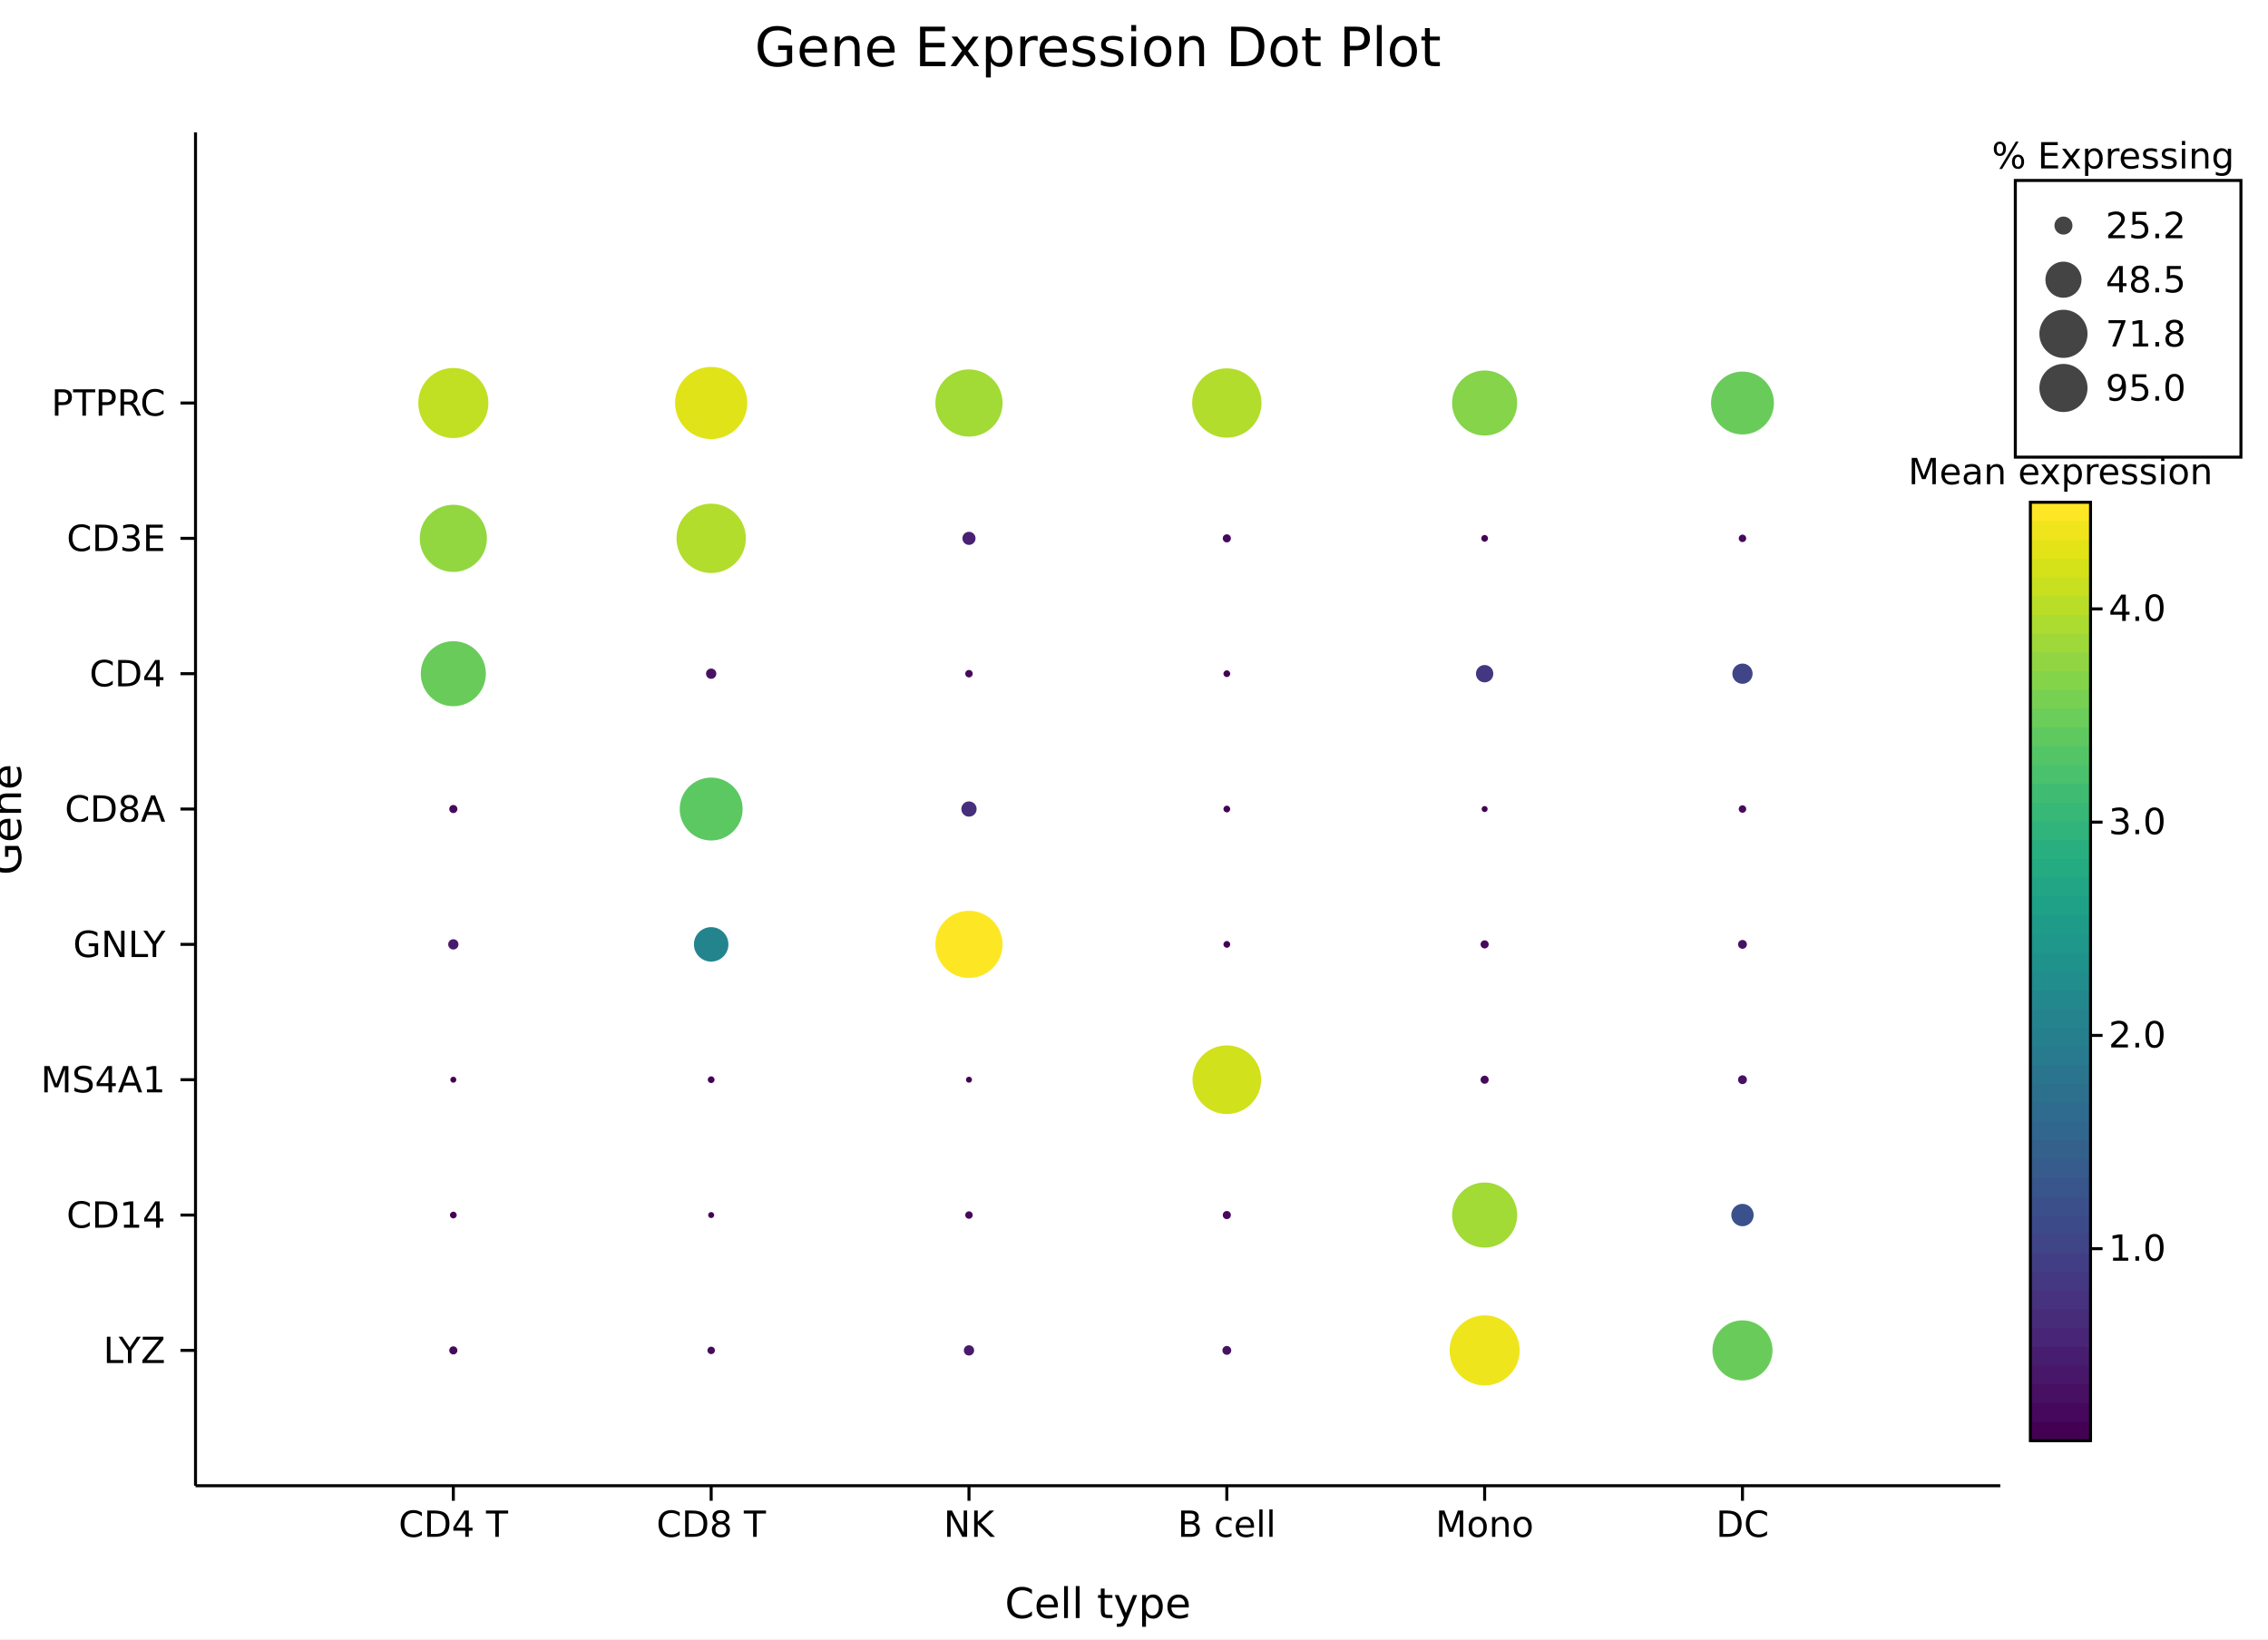
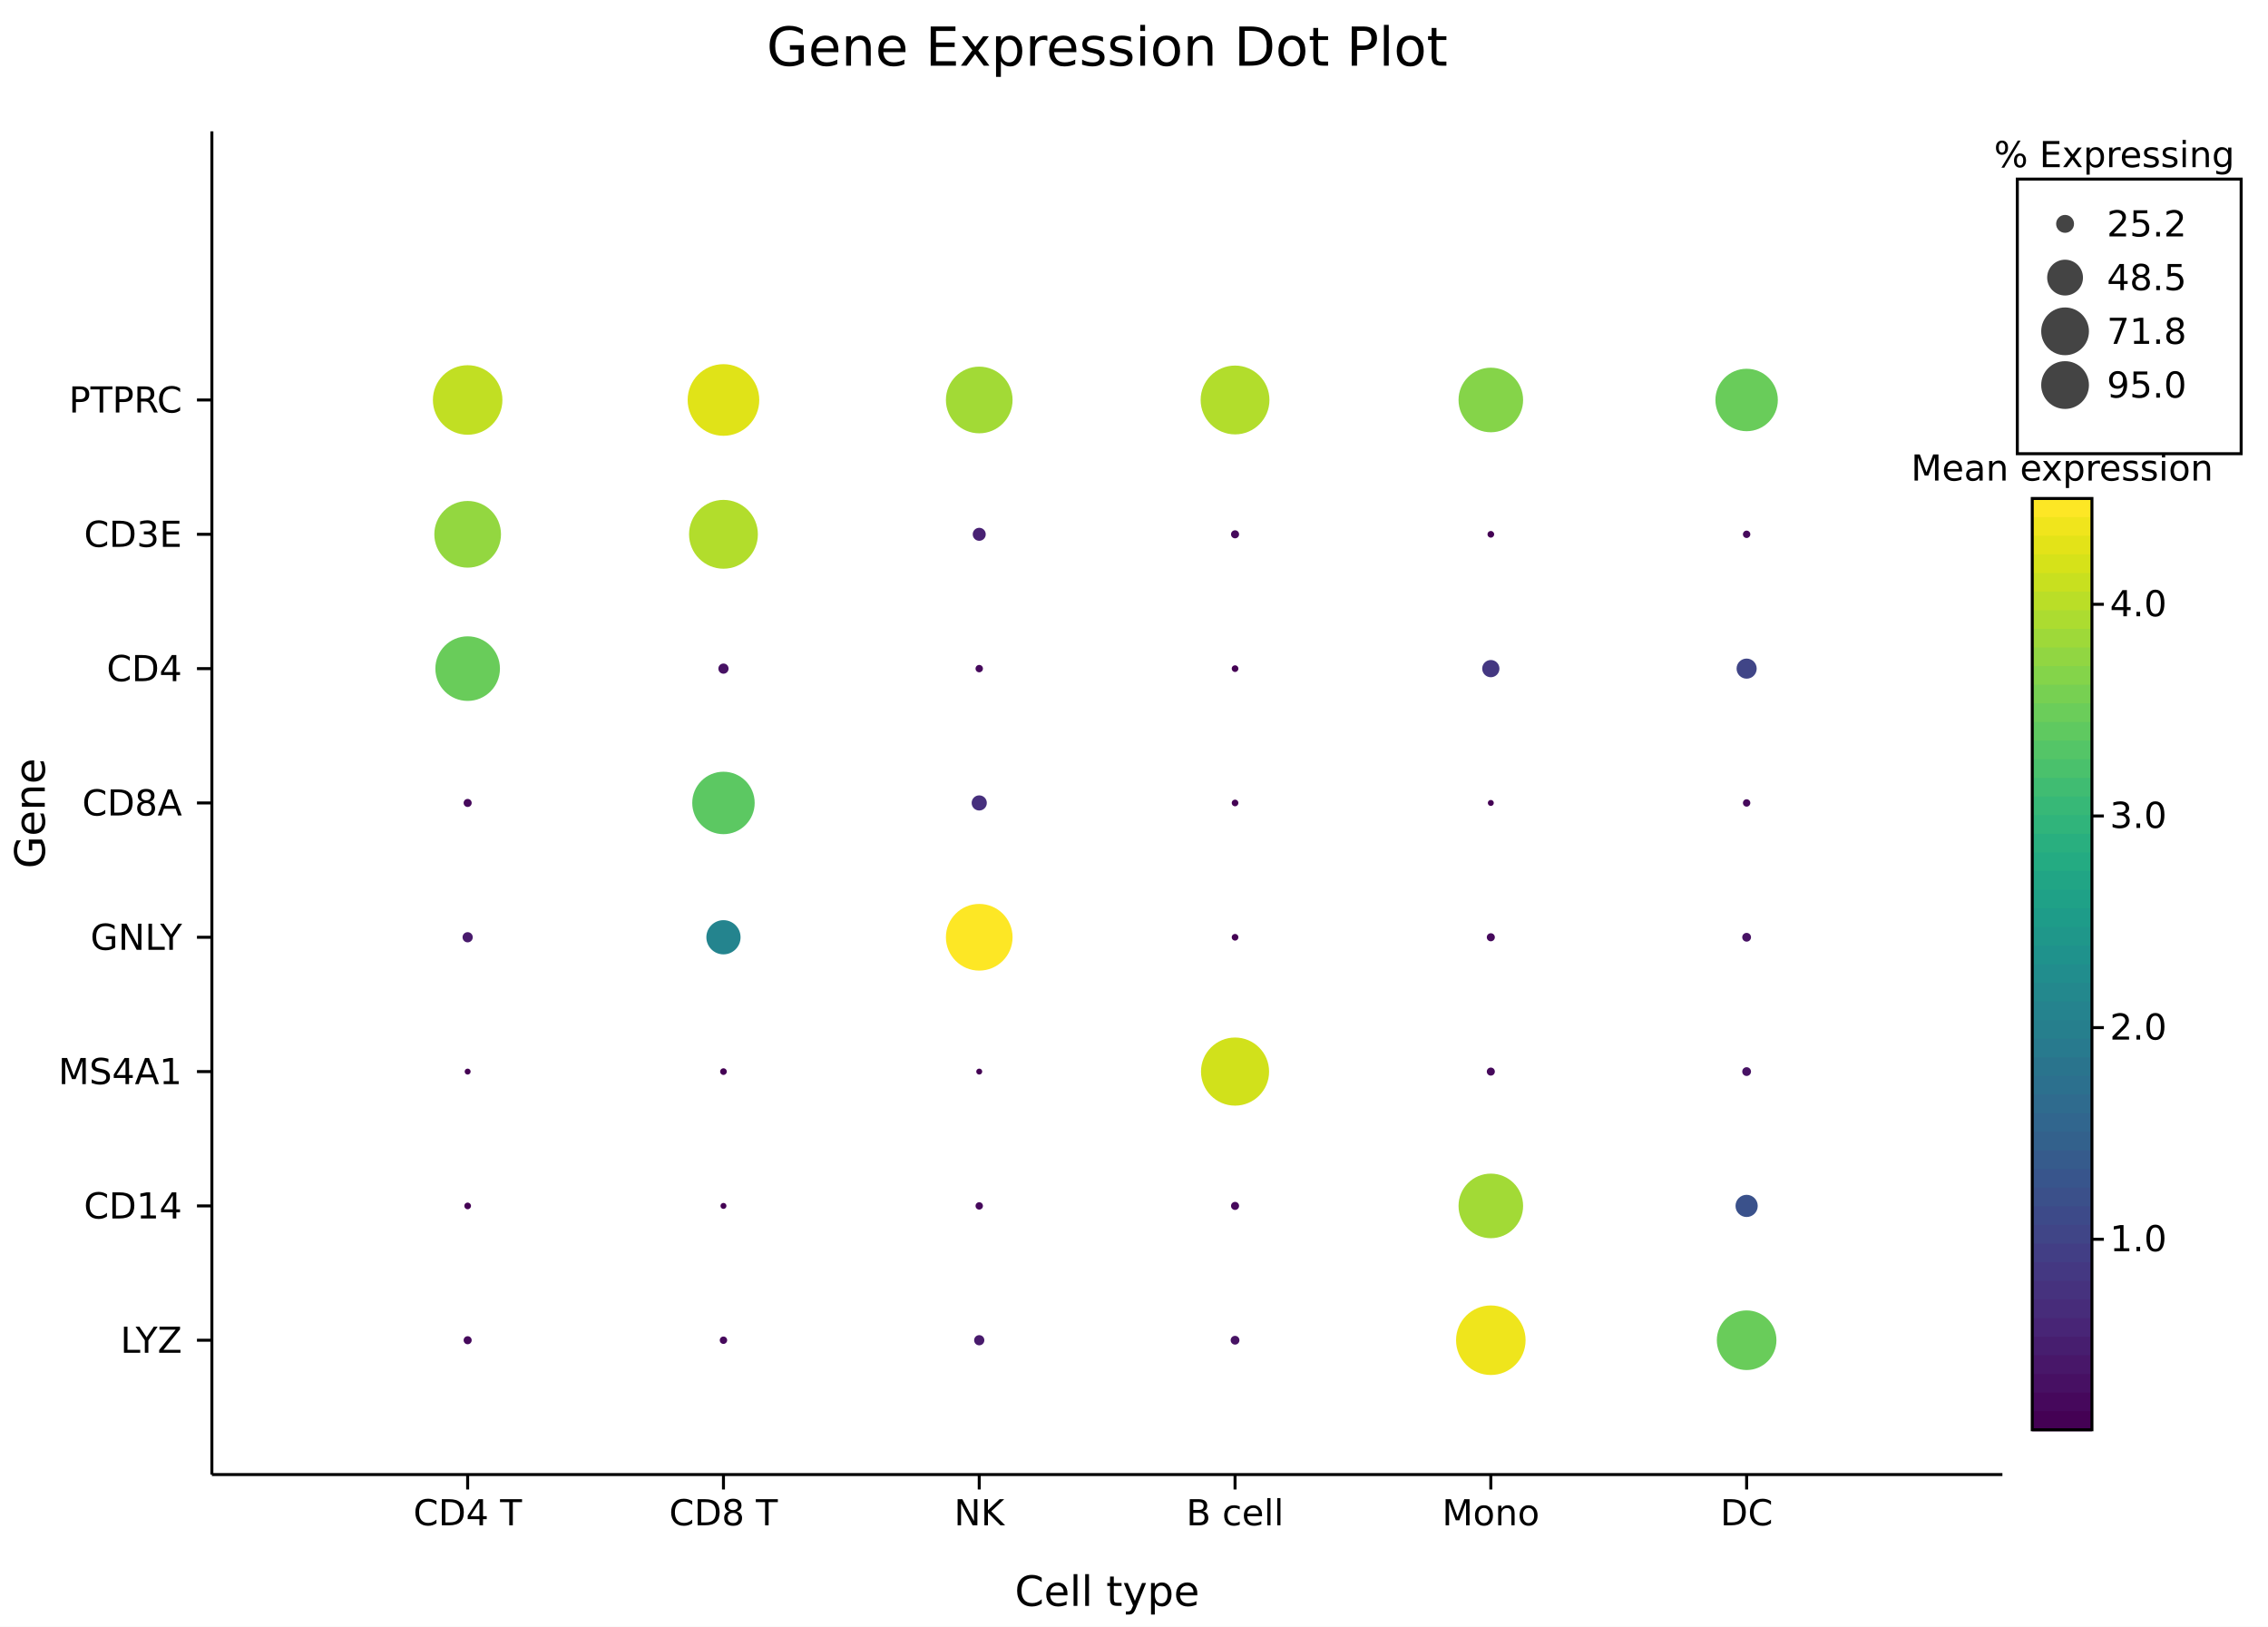
- <svg xmlns="http://www.w3.org/2000/svg" width="754" height="545" font-family="DejaVu Sans, Liberation Sans, Arial, sans-serif" fill="black">
+ <svg xmlns="http://www.w3.org/2000/svg" width="760" height="545" font-family="DejaVu Sans, Liberation Sans, Arial, sans-serif" fill="black">
  <rect width="100%" height="100%" fill="white" />
-   <line x1="65" y1="494" x2="665" y2="494" stroke="#000000" stroke-width="1" />
-   <line x1="65" y1="44" x2="65" y2="494" stroke="#000000" stroke-width="1" />
-   <text x="55" y="453.2" font-size="12" text-anchor="end">LYZ</text>
-   <line x1="60" y1="449" x2="65" y2="449" stroke="#000000" stroke-width="1" />
-   <text x="55" y="408.2" font-size="12" text-anchor="end">CD14</text>
-   <line x1="60" y1="404" x2="65" y2="404" stroke="#000000" stroke-width="1" />
-   <text x="55" y="363.2" font-size="12" text-anchor="end">MS4A1</text>
-   <line x1="60" y1="359" x2="65" y2="359" stroke="#000000" stroke-width="1" />
-   <text x="55" y="318.2" font-size="12" text-anchor="end">GNLY</text>
-   <line x1="60" y1="314" x2="65" y2="314" stroke="#000000" stroke-width="1" />
-   <text x="55" y="273.2" font-size="12" text-anchor="end">CD8A</text>
-   <line x1="60" y1="269" x2="65" y2="269" stroke="#000000" stroke-width="1" />
-   <text x="55" y="228.2" font-size="12" text-anchor="end">CD4</text>
-   <line x1="60" y1="224" x2="65" y2="224" stroke="#000000" stroke-width="1" />
-   <text x="55" y="183.2" font-size="12" text-anchor="end">CD3E</text>
-   <line x1="60" y1="179" x2="65" y2="179" stroke="#000000" stroke-width="1" />
-   <text x="55" y="138.2" font-size="12" text-anchor="end">PTPRC</text>
-   <line x1="60" y1="134" x2="65" y2="134" stroke="#000000" stroke-width="1" />
-   <text x="150.71" y="511" font-size="12" text-anchor="middle">CD4 T</text>
-   <line x1="150.71" y1="494" x2="150.71" y2="499" stroke="#000000" stroke-width="1" />
-   <text x="236.43" y="511" font-size="12" text-anchor="middle">CD8 T</text>
-   <line x1="236.43" y1="494" x2="236.43" y2="499" stroke="#000000" stroke-width="1" />
-   <text x="322.14" y="511" font-size="12" text-anchor="middle">NK</text>
-   <line x1="322.14" y1="494" x2="322.14" y2="499" stroke="#000000" stroke-width="1" />
-   <text x="407.86" y="511" font-size="12" text-anchor="middle">B cell</text>
-   <line x1="407.86" y1="494" x2="407.86" y2="499" stroke="#000000" stroke-width="1" />
-   <text x="493.57" y="511" font-size="12" text-anchor="middle">Mono</text>
-   <line x1="493.57" y1="494" x2="493.57" y2="499" stroke="#000000" stroke-width="1" />
-   <text x="579.29" y="511" font-size="12" text-anchor="middle">DC</text>
-   <line x1="579.29" y1="494" x2="579.29" y2="499" stroke="#000000" stroke-width="1" />
-   <text x="365" y="538" font-size="14" text-anchor="middle">Cell type</text>
-   <text x="7" y="272.5" font-size="14" text-anchor="middle" transform="rotate(-90,7,272.5)">Gene</text>
-   <text x="365" y="22" font-size="18" text-anchor="middle">Gene Expression Dot Plot</text>
-   <circle cx="150.71" cy="134" r="11.65" fill="#c1df23" />
-   <circle cx="236.43" cy="134" r="12" fill="#e0e318" />
-   <circle cx="322.14" cy="134" r="11.17" fill="#a2da36" />
-   <circle cx="407.86" cy="134" r="11.53" fill="#b2dd2c" />
-   <circle cx="493.57" cy="134" r="10.82" fill="#85d449" />
-   <circle cx="579.29" cy="134" r="10.46" fill="#69cc5a" />
-   <circle cx="150.71" cy="179" r="11.17" fill="#93d740" />
-   <circle cx="236.43" cy="179" r="11.53" fill="#b2dd2c" />
-   <circle cx="322.14" cy="179" r="2.18" fill="#482173" />
-   <circle cx="407.86" cy="179" r="1.35" fill="#46095c" />
-   <circle cx="493.57" cy="179" r="1.12" fill="#440154" />
-   <circle cx="579.29" cy="179" r="1.24" fill="#46095c" />
-   <circle cx="150.71" cy="224" r="10.82" fill="#69cc5a" />
-   <circle cx="236.43" cy="224" r="1.71" fill="#471264" />
-   <circle cx="322.14" cy="224" r="1.24" fill="#46095c" />
-   <circle cx="407.86" cy="224" r="1.12" fill="#440154" />
-   <circle cx="493.57" cy="224" r="2.89" fill="#443781" />
-   <circle cx="579.29" cy="224" r="3.37" fill="#404587" />
-   <circle cx="150.71" cy="269" r="1.35" fill="#46095c" />
-   <circle cx="236.43" cy="269" r="10.46" fill="#5cc862" />
-   <circle cx="322.14" cy="269" r="2.54" fill="#462f7d" />
-   <circle cx="407.86" cy="269" r="1.12" fill="#440154" />
-   <circle cx="493.57" cy="269" r="1" fill="#440154" />
-   <circle cx="579.29" cy="269" r="1.24" fill="#46095c" />
-   <circle cx="150.71" cy="314" r="1.71" fill="#481a6c" />
-   <circle cx="236.43" cy="314" r="5.73" fill="#24848e" />
-   <circle cx="322.14" cy="314" r="11.17" fill="#fde725" />
-   <circle cx="407.86" cy="314" r="1.12" fill="#440154" />
-   <circle cx="493.57" cy="314" r="1.35" fill="#46095c" />
-   <circle cx="579.29" cy="314" r="1.47" fill="#471264" />
-   <circle cx="150.71" cy="359" r="1" fill="#440154" />
-   <circle cx="236.43" cy="359" r="1.12" fill="#440154" />
-   <circle cx="322.14" cy="359" r="1" fill="#440154" />
-   <circle cx="407.86" cy="359" r="11.41" fill="#d1e11b" />
-   <circle cx="493.57" cy="359" r="1.35" fill="#46095c" />
-   <circle cx="579.29" cy="359" r="1.47" fill="#471264" />
-   <circle cx="150.71" cy="404" r="1.12" fill="#440154" />
-   <circle cx="236.43" cy="404" r="1" fill="#440154" />
-   <circle cx="322.14" cy="404" r="1.24" fill="#46095c" />
-   <circle cx="407.86" cy="404" r="1.35" fill="#46095c" />
-   <circle cx="493.57" cy="404" r="10.82" fill="#a2da36" />
-   <circle cx="579.29" cy="404" r="3.72" fill="#3a518b" />
-   <circle cx="150.71" cy="449" r="1.35" fill="#46095c" />
-   <circle cx="236.43" cy="449" r="1.24" fill="#46095c" />
-   <circle cx="322.14" cy="449" r="1.71" fill="#481a6c" />
-   <circle cx="407.86" cy="449" r="1.47" fill="#471264" />
-   <circle cx="493.57" cy="449" r="11.65" fill="#efe51c" />
-   <circle cx="579.29" cy="449" r="9.99" fill="#69cc5a" />
-   <rect x="670" y="60" width="75" height="92" fill="#ffffff" />
-   <rect x="670" y="60" width="75" height="92" fill="none" stroke="#000000" stroke-width="1" />
-   <text x="702.5" y="56" font-size="12" text-anchor="middle">% Expressing</text>
-   <text x="700" y="79.2" font-size="12" text-anchor="start">25.2</text>
-   <circle cx="686" cy="75" r="3" fill="#444444" />
-   <text x="700" y="97.2" font-size="12" text-anchor="start">48.5</text>
-   <circle cx="686" cy="93" r="6" fill="#444444" />
-   <text x="700" y="115.2" font-size="12" text-anchor="start">71.8</text>
-   <circle cx="686" cy="111" r="8" fill="#444444" />
-   <text x="700" y="133.2" font-size="12" text-anchor="start">95.0</text>
-   <circle cx="686" cy="129" r="8" fill="#444444" />
-   <text x="685" y="161" font-size="12" text-anchor="middle">Mean expression</text>
-   <rect x="675" y="167" width="20" height="6.74" fill="#fde725" />
-   <rect x="675" y="173.24" width="20" height="6.74" fill="#f0e51c" />
-   <rect x="675" y="179.48" width="20" height="6.74" fill="#e3e318" />
-   <rect x="675" y="185.72" width="20" height="6.74" fill="#d6e219" />
-   <rect x="675" y="191.96" width="20" height="6.74" fill="#c8e01f" />
-   <rect x="675" y="198.2" width="20" height="6.74" fill="#bade27" />
-   <rect x="675" y="204.44" width="20" height="6.74" fill="#acdc30" />
-   <rect x="675" y="210.68" width="20" height="6.74" fill="#9ed939" />
-   <rect x="675" y="216.92" width="20" height="6.74" fill="#91d642" />
-   <rect x="675" y="223.16" width="20" height="6.74" fill="#84d44a" />
-   <rect x="675" y="229.4" width="20" height="6.74" fill="#77d052" />
-   <rect x="675" y="235.64" width="20" height="6.74" fill="#6bcd5a" />
-   <rect x="675" y="241.88" width="20" height="6.74" fill="#5fc960" />
-   <rect x="675" y="248.12" width="20" height="6.74" fill="#54c567" />
-   <rect x="675" y="254.36" width="20" height="6.74" fill="#4ac16c" />
-   <rect x="675" y="260.6" width="20" height="6.74" fill="#40bc72" />
-   <rect x="675" y="266.84" width="20" height="6.74" fill="#37b877" />
-   <rect x="675" y="273.08" width="20" height="6.74" fill="#30b47b" />
-   <rect x="675" y="279.32" width="20" height="6.74" fill="#29af7f" />
-   <rect x="675" y="285.56" width="20" height="6.74" fill="#24ab82" />
-   <rect x="675" y="291.8" width="20" height="6.74" fill="#21a585" />
-   <rect x="675" y="298.04" width="20" height="6.74" fill="#1fa187" />
-   <rect x="675" y="304.28" width="20" height="6.74" fill="#1e9c89" />
-   <rect x="675" y="310.52" width="20" height="6.74" fill="#1f978a" />
-   <rect x="675" y="316.76" width="20" height="6.74" fill="#1f928c" />
-   <rect x="675" y="323" width="20" height="6.74" fill="#218d8d" />
-   <rect x="675" y="329.24" width="20" height="6.74" fill="#23888d" />
-   <rect x="675" y="335.48" width="20" height="6.74" fill="#25838e" />
-   <rect x="675" y="341.72" width="20" height="6.74" fill="#267f8d" />
-   <rect x="675" y="347.96" width="20" height="6.74" fill="#287a8e" />
-   <rect x="675" y="354.2" width="20" height="6.74" fill="#2a748d" />
-   <rect x="675" y="360.44" width="20" height="6.74" fill="#2c708e" />
-   <rect x="675" y="366.68" width="20" height="6.74" fill="#2f6b8e" />
-   <rect x="675" y="372.92" width="20" height="6.74" fill="#31668e" />
-   <rect x="675" y="379.16" width="20" height="6.74" fill="#33618c" />
-   <rect x="675" y="385.4" width="20" height="6.74" fill="#365b8c" />
-   <rect x="675" y="391.64" width="20" height="6.74" fill="#38558c" />
-   <rect x="675" y="397.88" width="20" height="6.74" fill="#3b508a" />
-   <rect x="675" y="404.12" width="20" height="6.74" fill="#3d4a89" />
-   <rect x="675" y="410.36" width="20" height="6.74" fill="#404587" />
-   <rect x="675" y="416.6" width="20" height="6.74" fill="#423e85" />
-   <rect x="675" y="422.84" width="20" height="6.74" fill="#443882" />
-   <rect x="675" y="429.08" width="20" height="6.74" fill="#46327e" />
-   <rect x="675" y="435.32" width="20" height="6.74" fill="#472c7a" />
-   <rect x="675" y="441.56" width="20" height="6.74" fill="#482576" />
-   <rect x="675" y="447.8" width="20" height="6.74" fill="#471e6f" />
-   <rect x="675" y="454.04" width="20" height="6.74" fill="#481769" />
-   <rect x="675" y="460.28" width="20" height="6.74" fill="#471063" />
-   <rect x="675" y="466.52" width="20" height="6.74" fill="#46085c" />
-   <rect x="675" y="472.76" width="20" height="6.74" fill="#440154" />
-   <rect x="675" y="167" width="20" height="312" fill="none" stroke="#000000" stroke-width="1" />
-   <line x1="695" y1="415.18" x2="699" y2="415.18" stroke="#000000" stroke-width="1" />
-   <text x="701" y="419.18" font-size="12" text-anchor="start">1.0</text>
-   <line x1="695" y1="344.27" x2="699" y2="344.27" stroke="#000000" stroke-width="1" />
-   <text x="701" y="348.27" font-size="12" text-anchor="start">2.0</text>
-   <line x1="695" y1="273.36" x2="699" y2="273.36" stroke="#000000" stroke-width="1" />
-   <text x="701" y="277.36" font-size="12" text-anchor="start">3.0</text>
-   <line x1="695" y1="202.45" x2="699" y2="202.45" stroke="#000000" stroke-width="1" />
-   <text x="701" y="206.45" font-size="12" text-anchor="start">4.0</text>
+   <line x1="71" y1="494" x2="671" y2="494" stroke="#000000" stroke-width="1" />
+   <line x1="71" y1="44" x2="71" y2="494" stroke="#000000" stroke-width="1" />
+   <text x="61" y="453.2" font-size="12" text-anchor="end">LYZ</text>
+   <line x1="66" y1="449" x2="71" y2="449" stroke="#000000" stroke-width="1" />
+   <text x="61" y="408.2" font-size="12" text-anchor="end">CD14</text>
+   <line x1="66" y1="404" x2="71" y2="404" stroke="#000000" stroke-width="1" />
+   <text x="61" y="363.2" font-size="12" text-anchor="end">MS4A1</text>
+   <line x1="66" y1="359" x2="71" y2="359" stroke="#000000" stroke-width="1" />
+   <text x="61" y="318.2" font-size="12" text-anchor="end">GNLY</text>
+   <line x1="66" y1="314" x2="71" y2="314" stroke="#000000" stroke-width="1" />
+   <text x="61" y="273.2" font-size="12" text-anchor="end">CD8A</text>
+   <line x1="66" y1="269" x2="71" y2="269" stroke="#000000" stroke-width="1" />
+   <text x="61" y="228.2" font-size="12" text-anchor="end">CD4</text>
+   <line x1="66" y1="224" x2="71" y2="224" stroke="#000000" stroke-width="1" />
+   <text x="61" y="183.2" font-size="12" text-anchor="end">CD3E</text>
+   <line x1="66" y1="179" x2="71" y2="179" stroke="#000000" stroke-width="1" />
+   <text x="61" y="138.2" font-size="12" text-anchor="end">PTPRC</text>
+   <line x1="66" y1="134" x2="71" y2="134" stroke="#000000" stroke-width="1" />
+   <text x="156.71" y="511" font-size="12" text-anchor="middle">CD4 T</text>
+   <line x1="156.71" y1="494" x2="156.71" y2="499" stroke="#000000" stroke-width="1" />
+   <text x="242.43" y="511" font-size="12" text-anchor="middle">CD8 T</text>
+   <line x1="242.43" y1="494" x2="242.43" y2="499" stroke="#000000" stroke-width="1" />
+   <text x="328.14" y="511" font-size="12" text-anchor="middle">NK</text>
+   <line x1="328.14" y1="494" x2="328.14" y2="499" stroke="#000000" stroke-width="1" />
+   <text x="413.86" y="511" font-size="12" text-anchor="middle">B cell</text>
+   <line x1="413.86" y1="494" x2="413.86" y2="499" stroke="#000000" stroke-width="1" />
+   <text x="499.57" y="511" font-size="12" text-anchor="middle">Mono</text>
+   <line x1="499.57" y1="494" x2="499.57" y2="499" stroke="#000000" stroke-width="1" />
+   <text x="585.29" y="511" font-size="12" text-anchor="middle">DC</text>
+   <line x1="585.29" y1="494" x2="585.29" y2="499" stroke="#000000" stroke-width="1" />
+   <text x="371" y="538" font-size="14" text-anchor="middle">Cell type</text>
+   <text x="15" y="272.5" font-size="14" text-anchor="middle" transform="rotate(-90,15,272.5)">Gene</text>
+   <text x="371" y="22" font-size="18" text-anchor="middle">Gene Expression Dot Plot</text>
+   <circle cx="156.71" cy="134" r="11.65" fill="#c1df23" />
+   <circle cx="242.43" cy="134" r="12" fill="#e0e318" />
+   <circle cx="328.14" cy="134" r="11.17" fill="#a2da36" />
+   <circle cx="413.86" cy="134" r="11.53" fill="#b2dd2c" />
+   <circle cx="499.57" cy="134" r="10.82" fill="#85d449" />
+   <circle cx="585.29" cy="134" r="10.46" fill="#69cc5a" />
+   <circle cx="156.71" cy="179" r="11.17" fill="#93d740" />
+   <circle cx="242.43" cy="179" r="11.53" fill="#b2dd2c" />
+   <circle cx="328.14" cy="179" r="2.18" fill="#482173" />
+   <circle cx="413.86" cy="179" r="1.35" fill="#46095c" />
+   <circle cx="499.57" cy="179" r="1.12" fill="#440154" />
+   <circle cx="585.29" cy="179" r="1.24" fill="#46095c" />
+   <circle cx="156.71" cy="224" r="10.82" fill="#69cc5a" />
+   <circle cx="242.43" cy="224" r="1.71" fill="#471264" />
+   <circle cx="328.14" cy="224" r="1.24" fill="#46095c" />
+   <circle cx="413.86" cy="224" r="1.12" fill="#440154" />
+   <circle cx="499.57" cy="224" r="2.89" fill="#443781" />
+   <circle cx="585.29" cy="224" r="3.37" fill="#404587" />
+   <circle cx="156.71" cy="269" r="1.35" fill="#46095c" />
+   <circle cx="242.43" cy="269" r="10.46" fill="#5cc862" />
+   <circle cx="328.14" cy="269" r="2.54" fill="#462f7d" />
+   <circle cx="413.86" cy="269" r="1.12" fill="#440154" />
+   <circle cx="499.57" cy="269" r="1" fill="#440154" />
+   <circle cx="585.29" cy="269" r="1.24" fill="#46095c" />
+   <circle cx="156.71" cy="314" r="1.71" fill="#481a6c" />
+   <circle cx="242.43" cy="314" r="5.73" fill="#24848e" />
+   <circle cx="328.14" cy="314" r="11.17" fill="#fde725" />
+   <circle cx="413.86" cy="314" r="1.12" fill="#440154" />
+   <circle cx="499.57" cy="314" r="1.35" fill="#46095c" />
+   <circle cx="585.29" cy="314" r="1.47" fill="#471264" />
+   <circle cx="156.71" cy="359" r="1" fill="#440154" />
+   <circle cx="242.43" cy="359" r="1.12" fill="#440154" />
+   <circle cx="328.14" cy="359" r="1" fill="#440154" />
+   <circle cx="413.86" cy="359" r="11.41" fill="#d1e11b" />
+   <circle cx="499.57" cy="359" r="1.35" fill="#46095c" />
+   <circle cx="585.29" cy="359" r="1.47" fill="#471264" />
+   <circle cx="156.71" cy="404" r="1.12" fill="#440154" />
+   <circle cx="242.43" cy="404" r="1" fill="#440154" />
+   <circle cx="328.14" cy="404" r="1.24" fill="#46095c" />
+   <circle cx="413.86" cy="404" r="1.35" fill="#46095c" />
+   <circle cx="499.57" cy="404" r="10.82" fill="#a2da36" />
+   <circle cx="585.29" cy="404" r="3.72" fill="#3a518b" />
+   <circle cx="156.71" cy="449" r="1.35" fill="#46095c" />
+   <circle cx="242.43" cy="449" r="1.24" fill="#46095c" />
+   <circle cx="328.14" cy="449" r="1.71" fill="#481a6c" />
+   <circle cx="413.86" cy="449" r="1.47" fill="#471264" />
+   <circle cx="499.57" cy="449" r="11.65" fill="#efe51c" />
+   <circle cx="585.29" cy="449" r="9.99" fill="#69cc5a" />
+   <rect x="676" y="60" width="75" height="92" fill="#ffffff" />
+   <rect x="676" y="60" width="75" height="92" fill="none" stroke="#000000" stroke-width="1" />
+   <text x="708.5" y="56" font-size="12" text-anchor="middle">% Expressing</text>
+   <text x="706" y="79.2" font-size="12" text-anchor="start">25.2</text>
+   <circle cx="692" cy="75" r="3" fill="#444444" />
+   <text x="706" y="97.2" font-size="12" text-anchor="start">48.5</text>
+   <circle cx="692" cy="93" r="6" fill="#444444" />
+   <text x="706" y="115.2" font-size="12" text-anchor="start">71.8</text>
+   <circle cx="692" cy="111" r="8" fill="#444444" />
+   <text x="706" y="133.2" font-size="12" text-anchor="start">95.0</text>
+   <circle cx="692" cy="129" r="8" fill="#444444" />
+   <text x="691" y="161" font-size="12" text-anchor="middle">Mean expression</text>
+   <rect x="681" y="167" width="20" height="6.74" fill="#fde725" />
+   <rect x="681" y="173.24" width="20" height="6.74" fill="#f0e51c" />
+   <rect x="681" y="179.48" width="20" height="6.74" fill="#e3e318" />
+   <rect x="681" y="185.72" width="20" height="6.74" fill="#d6e219" />
+   <rect x="681" y="191.96" width="20" height="6.74" fill="#c8e01f" />
+   <rect x="681" y="198.2" width="20" height="6.74" fill="#bade27" />
+   <rect x="681" y="204.44" width="20" height="6.74" fill="#acdc30" />
+   <rect x="681" y="210.68" width="20" height="6.74" fill="#9ed939" />
+   <rect x="681" y="216.92" width="20" height="6.74" fill="#91d642" />
+   <rect x="681" y="223.16" width="20" height="6.74" fill="#84d44a" />
+   <rect x="681" y="229.4" width="20" height="6.74" fill="#77d052" />
+   <rect x="681" y="235.64" width="20" height="6.74" fill="#6bcd5a" />
+   <rect x="681" y="241.88" width="20" height="6.74" fill="#5fc960" />
+   <rect x="681" y="248.12" width="20" height="6.74" fill="#54c567" />
+   <rect x="681" y="254.36" width="20" height="6.74" fill="#4ac16c" />
+   <rect x="681" y="260.6" width="20" height="6.74" fill="#40bc72" />
+   <rect x="681" y="266.84" width="20" height="6.74" fill="#37b877" />
+   <rect x="681" y="273.08" width="20" height="6.74" fill="#30b47b" />
+   <rect x="681" y="279.32" width="20" height="6.74" fill="#29af7f" />
+   <rect x="681" y="285.56" width="20" height="6.74" fill="#24ab82" />
+   <rect x="681" y="291.8" width="20" height="6.74" fill="#21a585" />
+   <rect x="681" y="298.04" width="20" height="6.74" fill="#1fa187" />
+   <rect x="681" y="304.28" width="20" height="6.74" fill="#1e9c89" />
+   <rect x="681" y="310.52" width="20" height="6.74" fill="#1f978a" />
+   <rect x="681" y="316.76" width="20" height="6.74" fill="#1f928c" />
+   <rect x="681" y="323" width="20" height="6.74" fill="#218d8d" />
+   <rect x="681" y="329.24" width="20" height="6.74" fill="#23888d" />
+   <rect x="681" y="335.48" width="20" height="6.74" fill="#25838e" />
+   <rect x="681" y="341.72" width="20" height="6.74" fill="#267f8d" />
+   <rect x="681" y="347.96" width="20" height="6.74" fill="#287a8e" />
+   <rect x="681" y="354.2" width="20" height="6.74" fill="#2a748d" />
+   <rect x="681" y="360.44" width="20" height="6.74" fill="#2c708e" />
+   <rect x="681" y="366.68" width="20" height="6.74" fill="#2f6b8e" />
+   <rect x="681" y="372.92" width="20" height="6.74" fill="#31668e" />
+   <rect x="681" y="379.16" width="20" height="6.74" fill="#33618c" />
+   <rect x="681" y="385.4" width="20" height="6.74" fill="#365b8c" />
+   <rect x="681" y="391.64" width="20" height="6.74" fill="#38558c" />
+   <rect x="681" y="397.88" width="20" height="6.74" fill="#3b508a" />
+   <rect x="681" y="404.12" width="20" height="6.74" fill="#3d4a89" />
+   <rect x="681" y="410.36" width="20" height="6.74" fill="#404587" />
+   <rect x="681" y="416.6" width="20" height="6.74" fill="#423e85" />
+   <rect x="681" y="422.84" width="20" height="6.74" fill="#443882" />
+   <rect x="681" y="429.08" width="20" height="6.74" fill="#46327e" />
+   <rect x="681" y="435.32" width="20" height="6.74" fill="#472c7a" />
+   <rect x="681" y="441.56" width="20" height="6.74" fill="#482576" />
+   <rect x="681" y="447.8" width="20" height="6.74" fill="#471e6f" />
+   <rect x="681" y="454.04" width="20" height="6.74" fill="#481769" />
+   <rect x="681" y="460.28" width="20" height="6.74" fill="#471063" />
+   <rect x="681" y="466.52" width="20" height="6.74" fill="#46085c" />
+   <rect x="681" y="472.76" width="20" height="6.74" fill="#440154" />
+   <rect x="681" y="167" width="20" height="312" fill="none" stroke="#000000" stroke-width="1" />
+   <line x1="701" y1="415.18" x2="705" y2="415.18" stroke="#000000" stroke-width="1" />
+   <text x="707" y="419.18" font-size="12" text-anchor="start">1.0</text>
+   <line x1="701" y1="344.27" x2="705" y2="344.27" stroke="#000000" stroke-width="1" />
+   <text x="707" y="348.27" font-size="12" text-anchor="start">2.0</text>
+   <line x1="701" y1="273.36" x2="705" y2="273.36" stroke="#000000" stroke-width="1" />
+   <text x="707" y="277.36" font-size="12" text-anchor="start">3.0</text>
+   <line x1="701" y1="202.45" x2="705" y2="202.45" stroke="#000000" stroke-width="1" />
+   <text x="707" y="206.45" font-size="12" text-anchor="start">4.0</text>
</svg>
